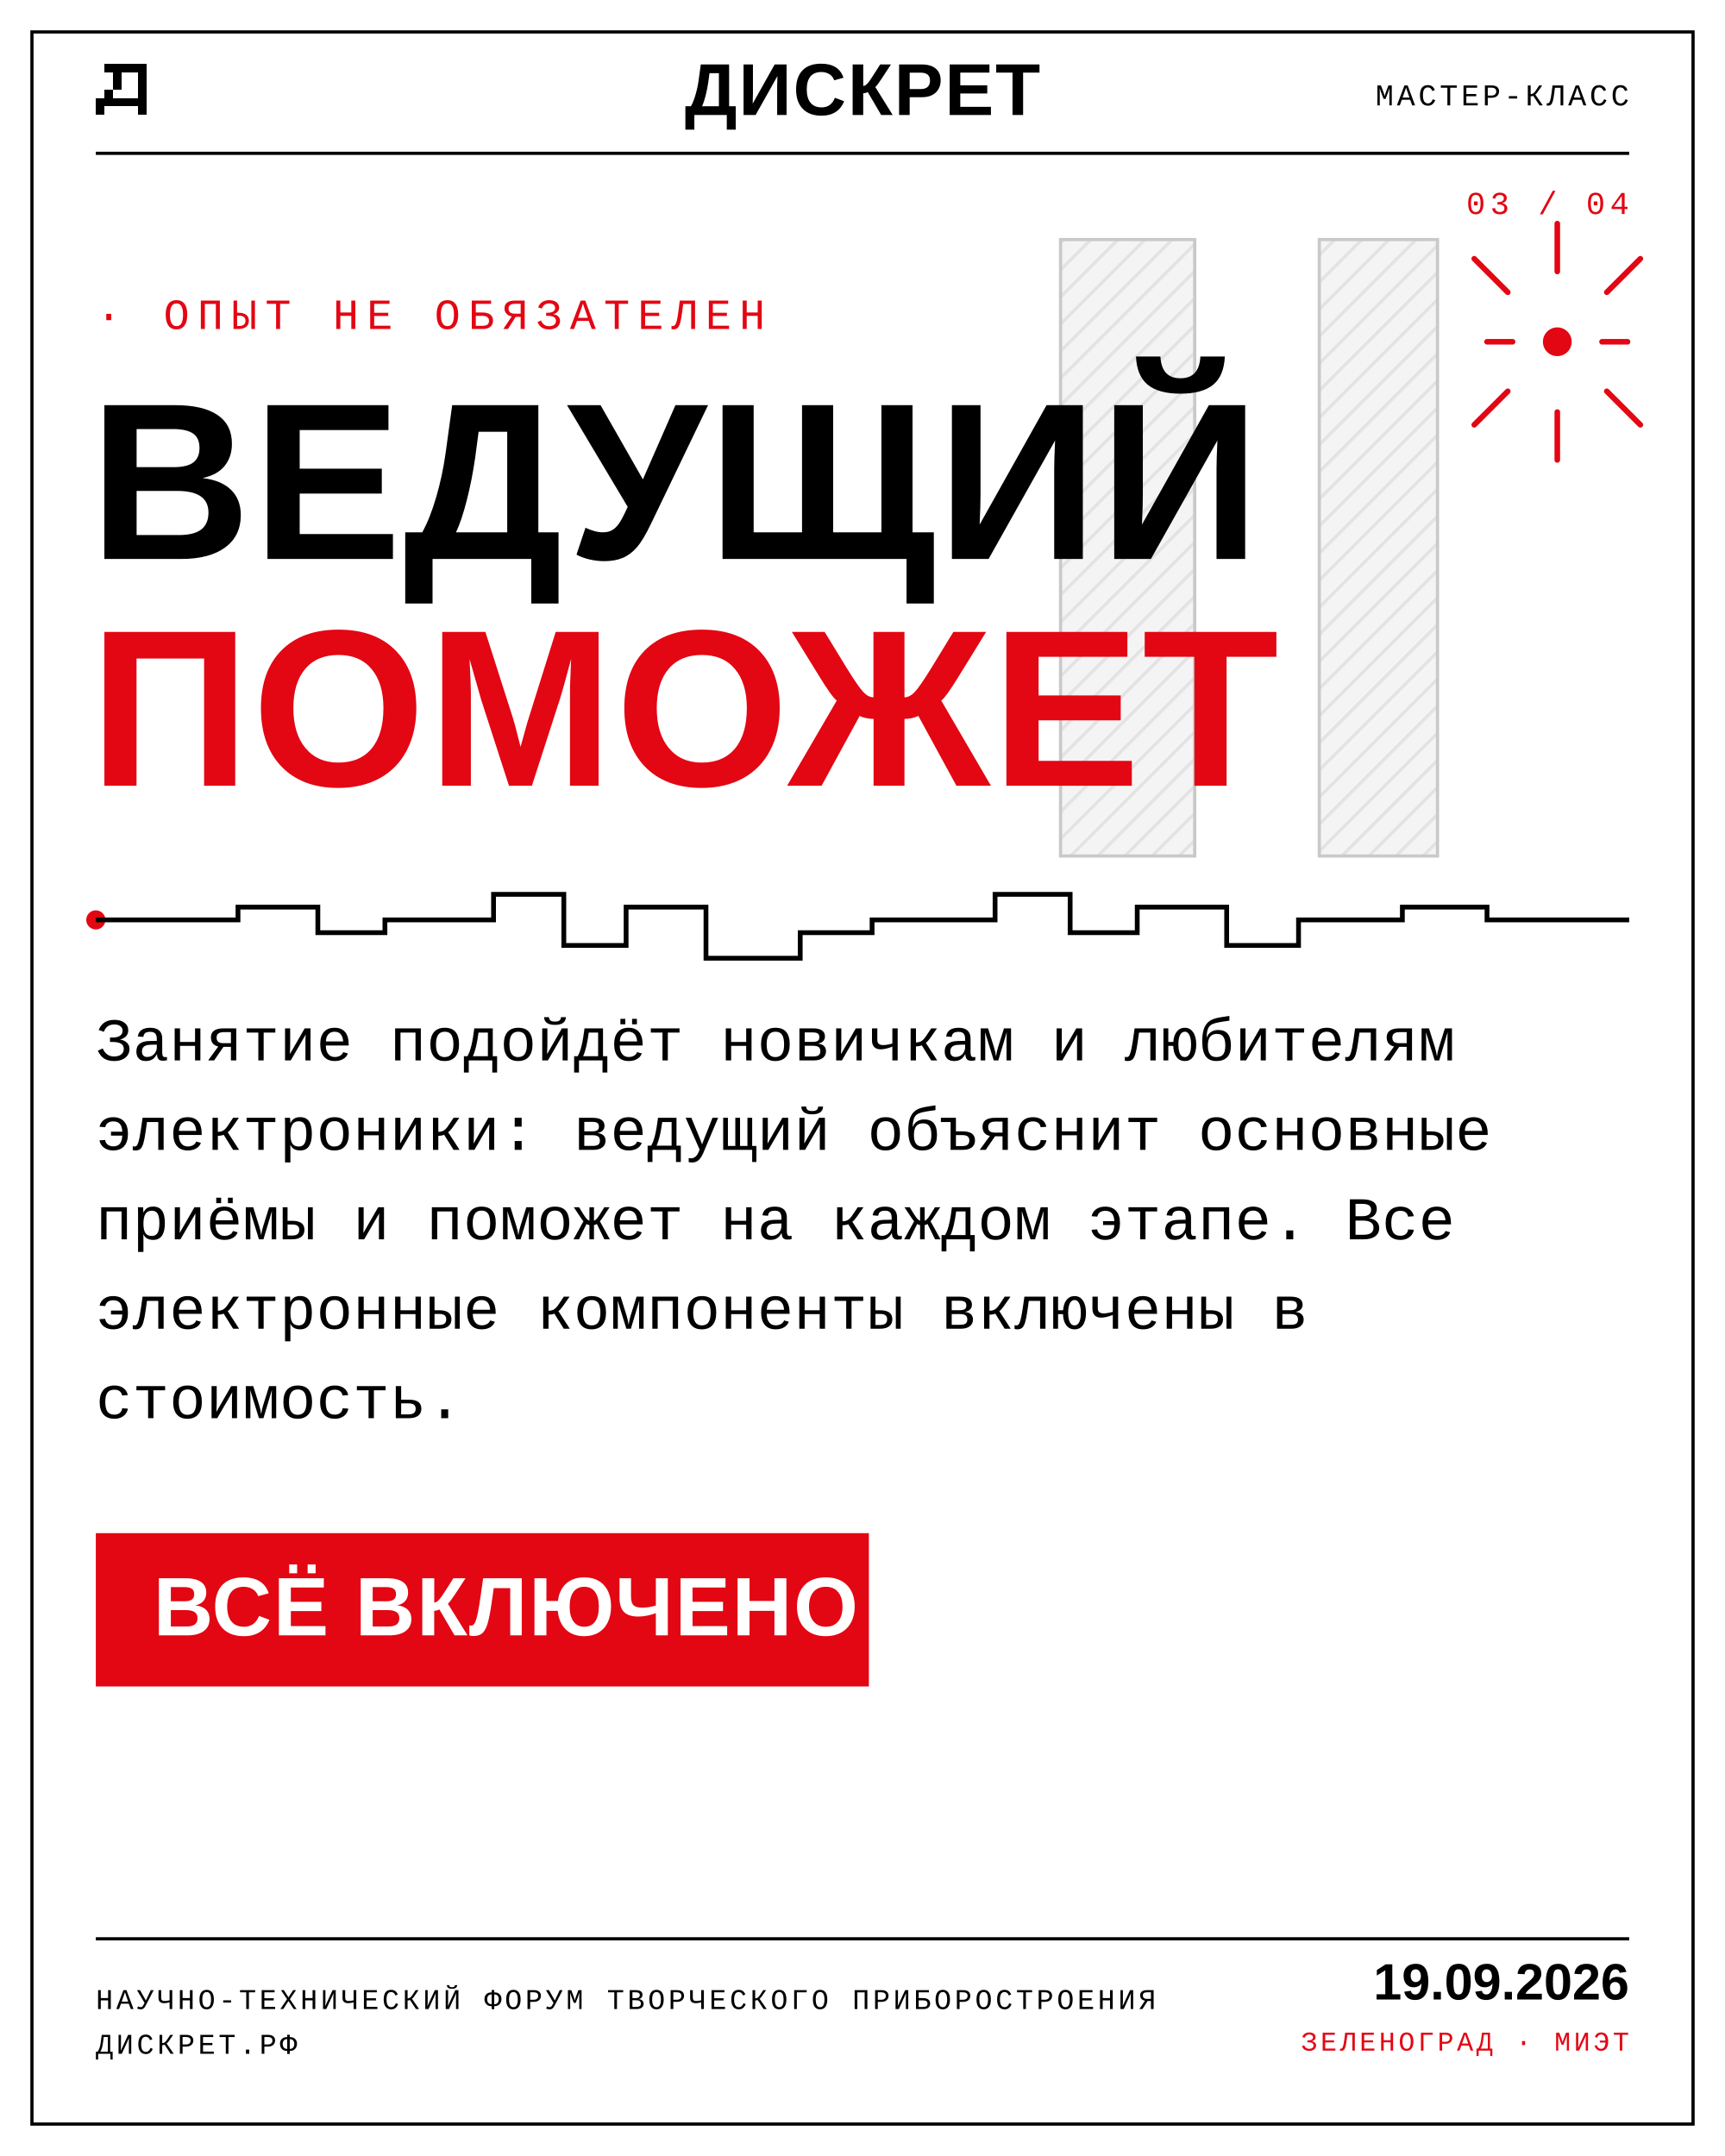
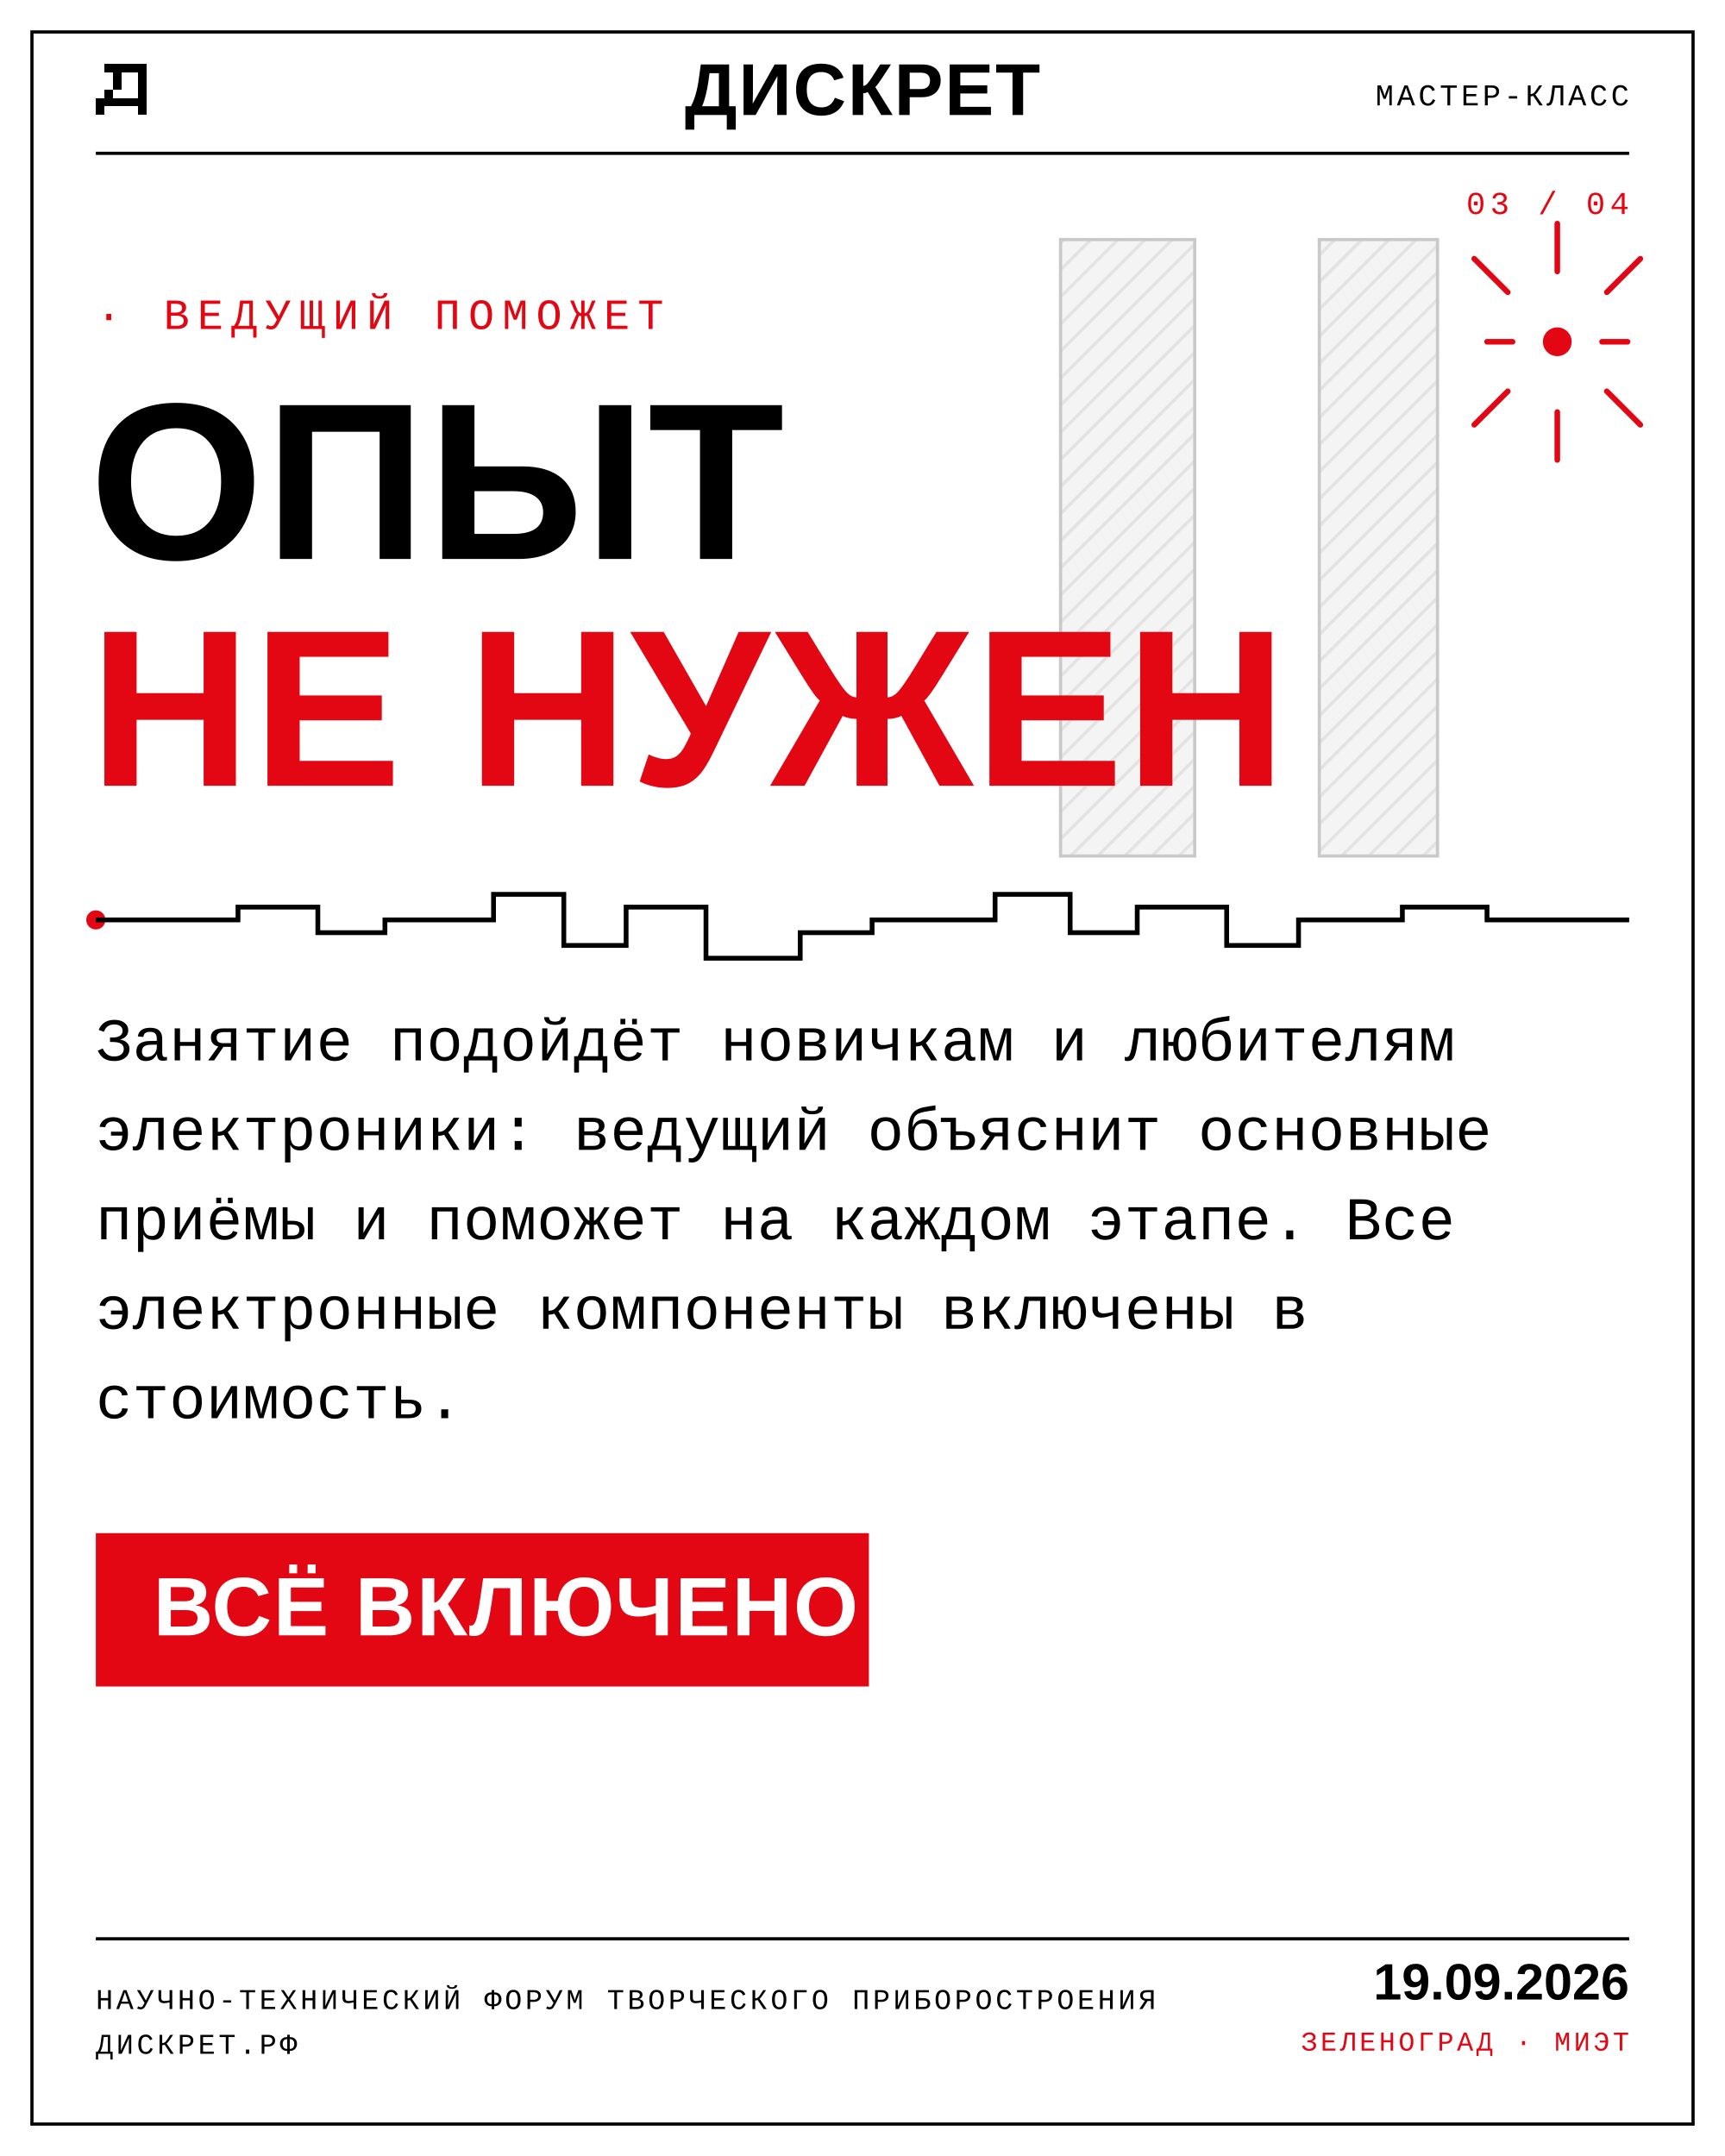
<svg xmlns="http://www.w3.org/2000/svg" width="1080" height="1350" viewBox="0 0 1080 1350" fill="none" font-family="'Arial Narrow','Helvetica Neue',Arial,sans-serif">
  <defs>
    <g id="logoD" shape-rendering="crispEdges" transform="scale(0.66667)">
      <rect x="10" y="0" width="2" height="12" />
      <rect x="2" y="0" width="8" height="2" />
      <rect x="4" y="2" width="2" height="4" />
      <rect x="2" y="6" width="2" height="2" />
      <rect x="0" y="8" width="12" height="2" />
      <rect x="0" y="10" width="2" height="2" />
    </g>
    <pattern id="th" width="12" height="12" patternTransform="rotate(45)" patternUnits="userSpaceOnUse">
      <rect width="12" height="12" fill="#f4f4f4" />
      <line x1="0" y1="0" x2="0" y2="12" stroke="#e3e3e3" stroke-width="4" />
    </pattern>
  </defs>
  <rect width="1080" height="1350" fill="#FFFFFF" />
  <rect x="20" y="20" width="1040" height="1310" fill="none" stroke="#000" stroke-width="2" />
  <use href="#logoD" fill="#000" transform="translate(60,40) scale(4.0)" />
  <text x="540" y="72" text-anchor="middle" font-weight="800" font-size="46" letter-spacing="1" fill="#000">ДИСКРЕТ</text>
  <text x="1020" y="66" text-anchor="end" font-family="'Courier New',monospace" font-size="19" letter-spacing="2" fill="#000">МАСТЕР-КЛАСС</text>
  <line x1="60" y1="96" x2="1020" y2="96" stroke="#000" stroke-width="2" />
  <text x="1020" y="134" text-anchor="end" font-family="'Courier New',monospace" font-size="20" letter-spacing="3" fill="#E30613">03 / 04</text>
  <g stroke="#c9c9c9" stroke-width="2">
    <rect x="664" y="150" width="84" height="386" fill="url(#th)" />
    <rect x="826" y="150" width="74" height="386" fill="url(#th)" />
  </g>
  <g stroke="#E30613" stroke-width="3.5" stroke-linecap="round">
    <line x1="975" y1="170" x2="975" y2="140" />
    <line x1="975" y1="258" x2="975" y2="288" />
    <line x1="931" y1="214" x2="947" y2="214" />
    <line x1="1003" y1="214" x2="1019" y2="214" />
    <line x1="944" y1="183" x2="923" y2="162" />
    <line x1="1006" y1="183" x2="1027" y2="162" />
    <line x1="944" y1="245" x2="923" y2="266" />
    <line x1="1006" y1="245" x2="1027" y2="266" />
  </g>
  <circle cx="975" cy="214" r="9" fill="#E30613" />
-   <text x="60" y="206" font-family="'Courier New',monospace" font-size="27" letter-spacing="5" fill="#E30613">· ОПЫТ НЕ ОБЯЗАТЕЛЕН</text>
-   <text x="56" y="350" font-weight="800" font-size="140" letter-spacing="1" fill="#000">ВЕДУЩИЙ</text>
-   <text x="56" y="492" font-weight="800" font-size="140" letter-spacing="1" fill="#E30613">ПОМОЖЕТ</text>
+   <text x="60" y="206" font-family="'Courier New',monospace" font-size="27" letter-spacing="5" fill="#E30613">· ВЕДУЩИЙ ПОМОЖЕТ</text>
+   <text x="56" y="350" font-weight="800" font-size="140" letter-spacing="1" fill="#000">ОПЫТ</text>
+   <text x="56" y="492" font-weight="800" font-size="140" letter-spacing="1" fill="#E30613">НЕ НУЖЕН</text>
  <circle cx="60" cy="576" r="6" fill="#E30613" />
  <polyline points="60,576 149,576 149,568 199,568 199,584 241,584 241,576 309,576 309,560 353,560 353,592 392,592 392,568 442,568 442,600 501,600 501,584 546,584 546,576 623,576 623,560 670,560 670,584 712,584 712,568 768,568 768,592 813,592 813,576 878,576 878,568 931,568 931,576 1020,576" fill="none" stroke="#000" stroke-width="3" />
  <text x="60" y="664" font-family="'Courier New',monospace" font-size="38" letter-spacing="0.2" fill="#000">Занятие подойдёт новичкам и любителям</text>
  <text x="60" y="720" font-family="'Courier New',monospace" font-size="38" letter-spacing="0.2" fill="#000">электроники: ведущий объяснит основные</text>
  <text x="60" y="776" font-family="'Courier New',monospace" font-size="38" letter-spacing="0.2" fill="#000">приёмы и поможет на каждом этапе. Все</text>
  <text x="60" y="832" font-family="'Courier New',monospace" font-size="38" letter-spacing="0.2" fill="#000">электронные компоненты включены в</text>
  <text x="60" y="888" font-family="'Courier New',monospace" font-size="38" letter-spacing="0.2" fill="#000">стоимость.</text>
  <rect x="60" y="960" width="484" height="96" fill="#E30613" />
  <text x="96" y="1024" font-weight="800" font-size="52" letter-spacing="1" fill="#FFF">ВСЁ ВКЛЮЧЕНО</text>
  <line x1="60" y1="1214" x2="1020" y2="1214" stroke="#000" stroke-width="2" />
  <text x="60" y="1258" font-family="'Courier New',monospace" font-size="18" letter-spacing="2" fill="#000">НАУЧНО-ТЕХНИЧЕСКИЙ ФОРУМ ТВОРЧЕСКОГО ПРИБОРОСТРОЕНИЯ</text>
  <text x="60" y="1286" font-family="'Courier New',monospace" font-size="18" letter-spacing="2" fill="#000">ДИСКРЕТ.РФ</text>
  <text x="1020" y="1252" text-anchor="end" font-weight="800" font-size="32" fill="#000">19.09.2026</text>
  <text x="1020" y="1284" text-anchor="end" font-family="'Courier New',monospace" font-size="17" letter-spacing="2" fill="#E30613">ЗЕЛЕНОГРАД · МИЭТ</text>
</svg>
